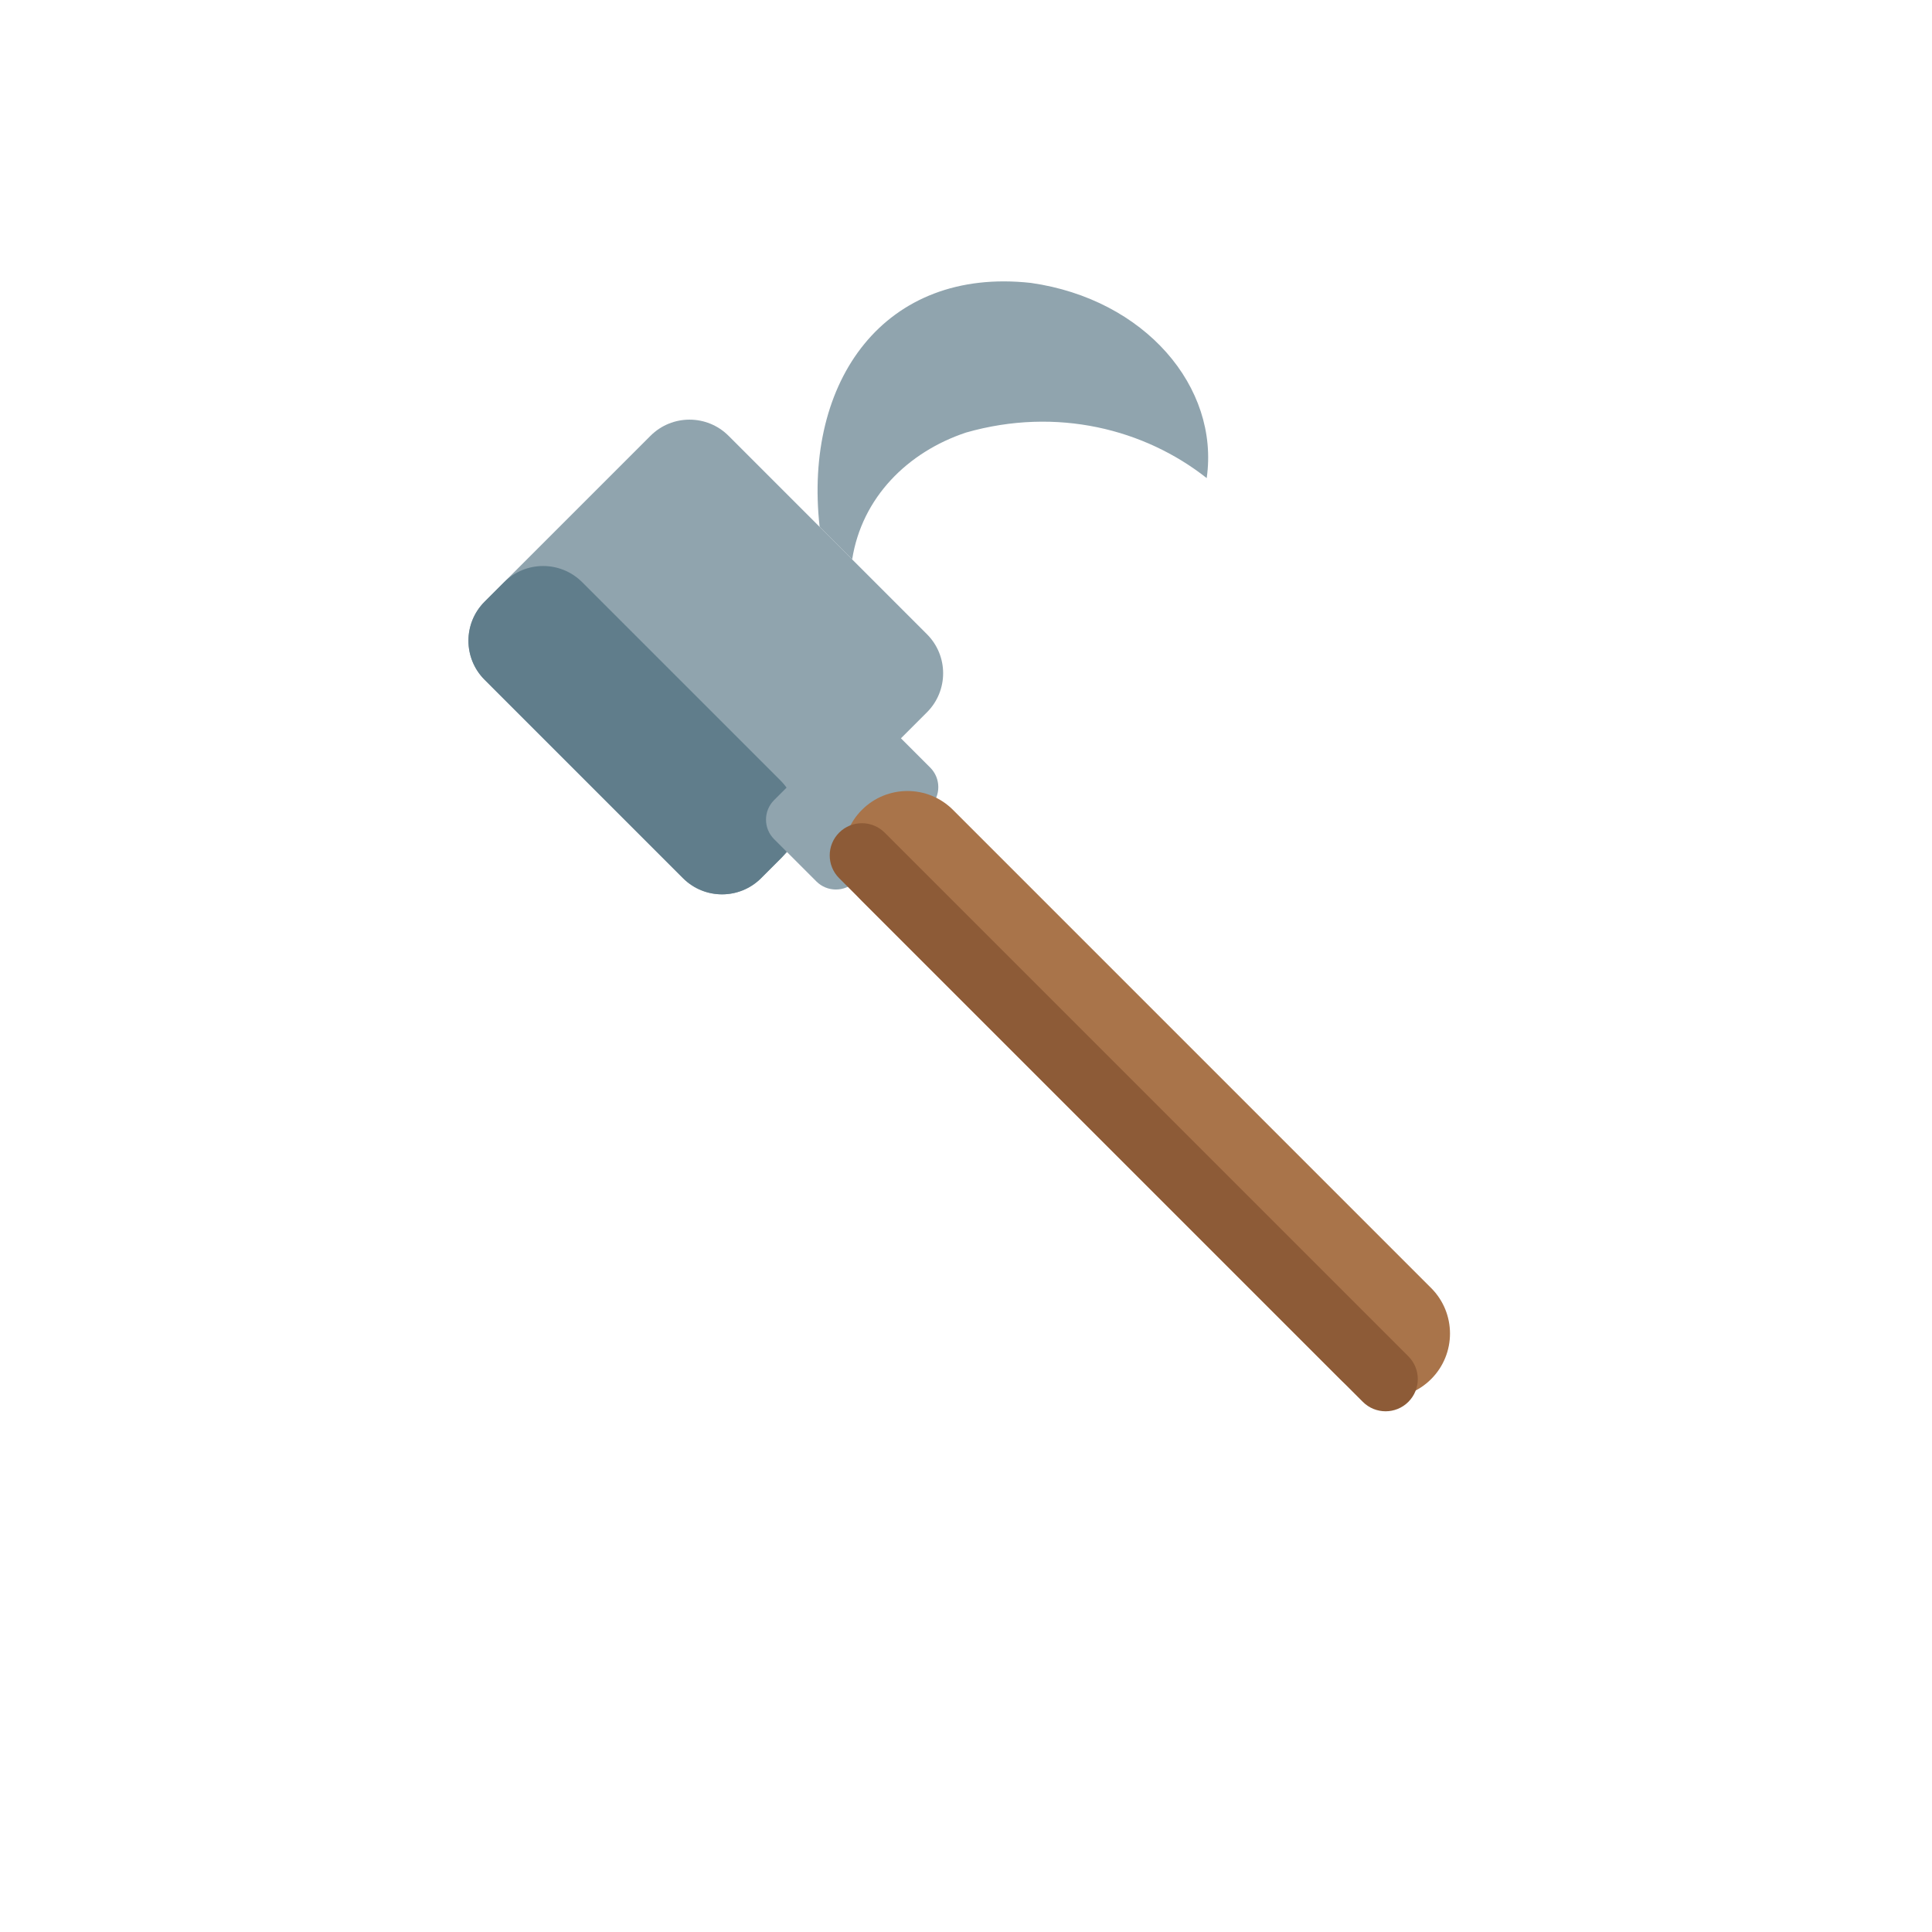
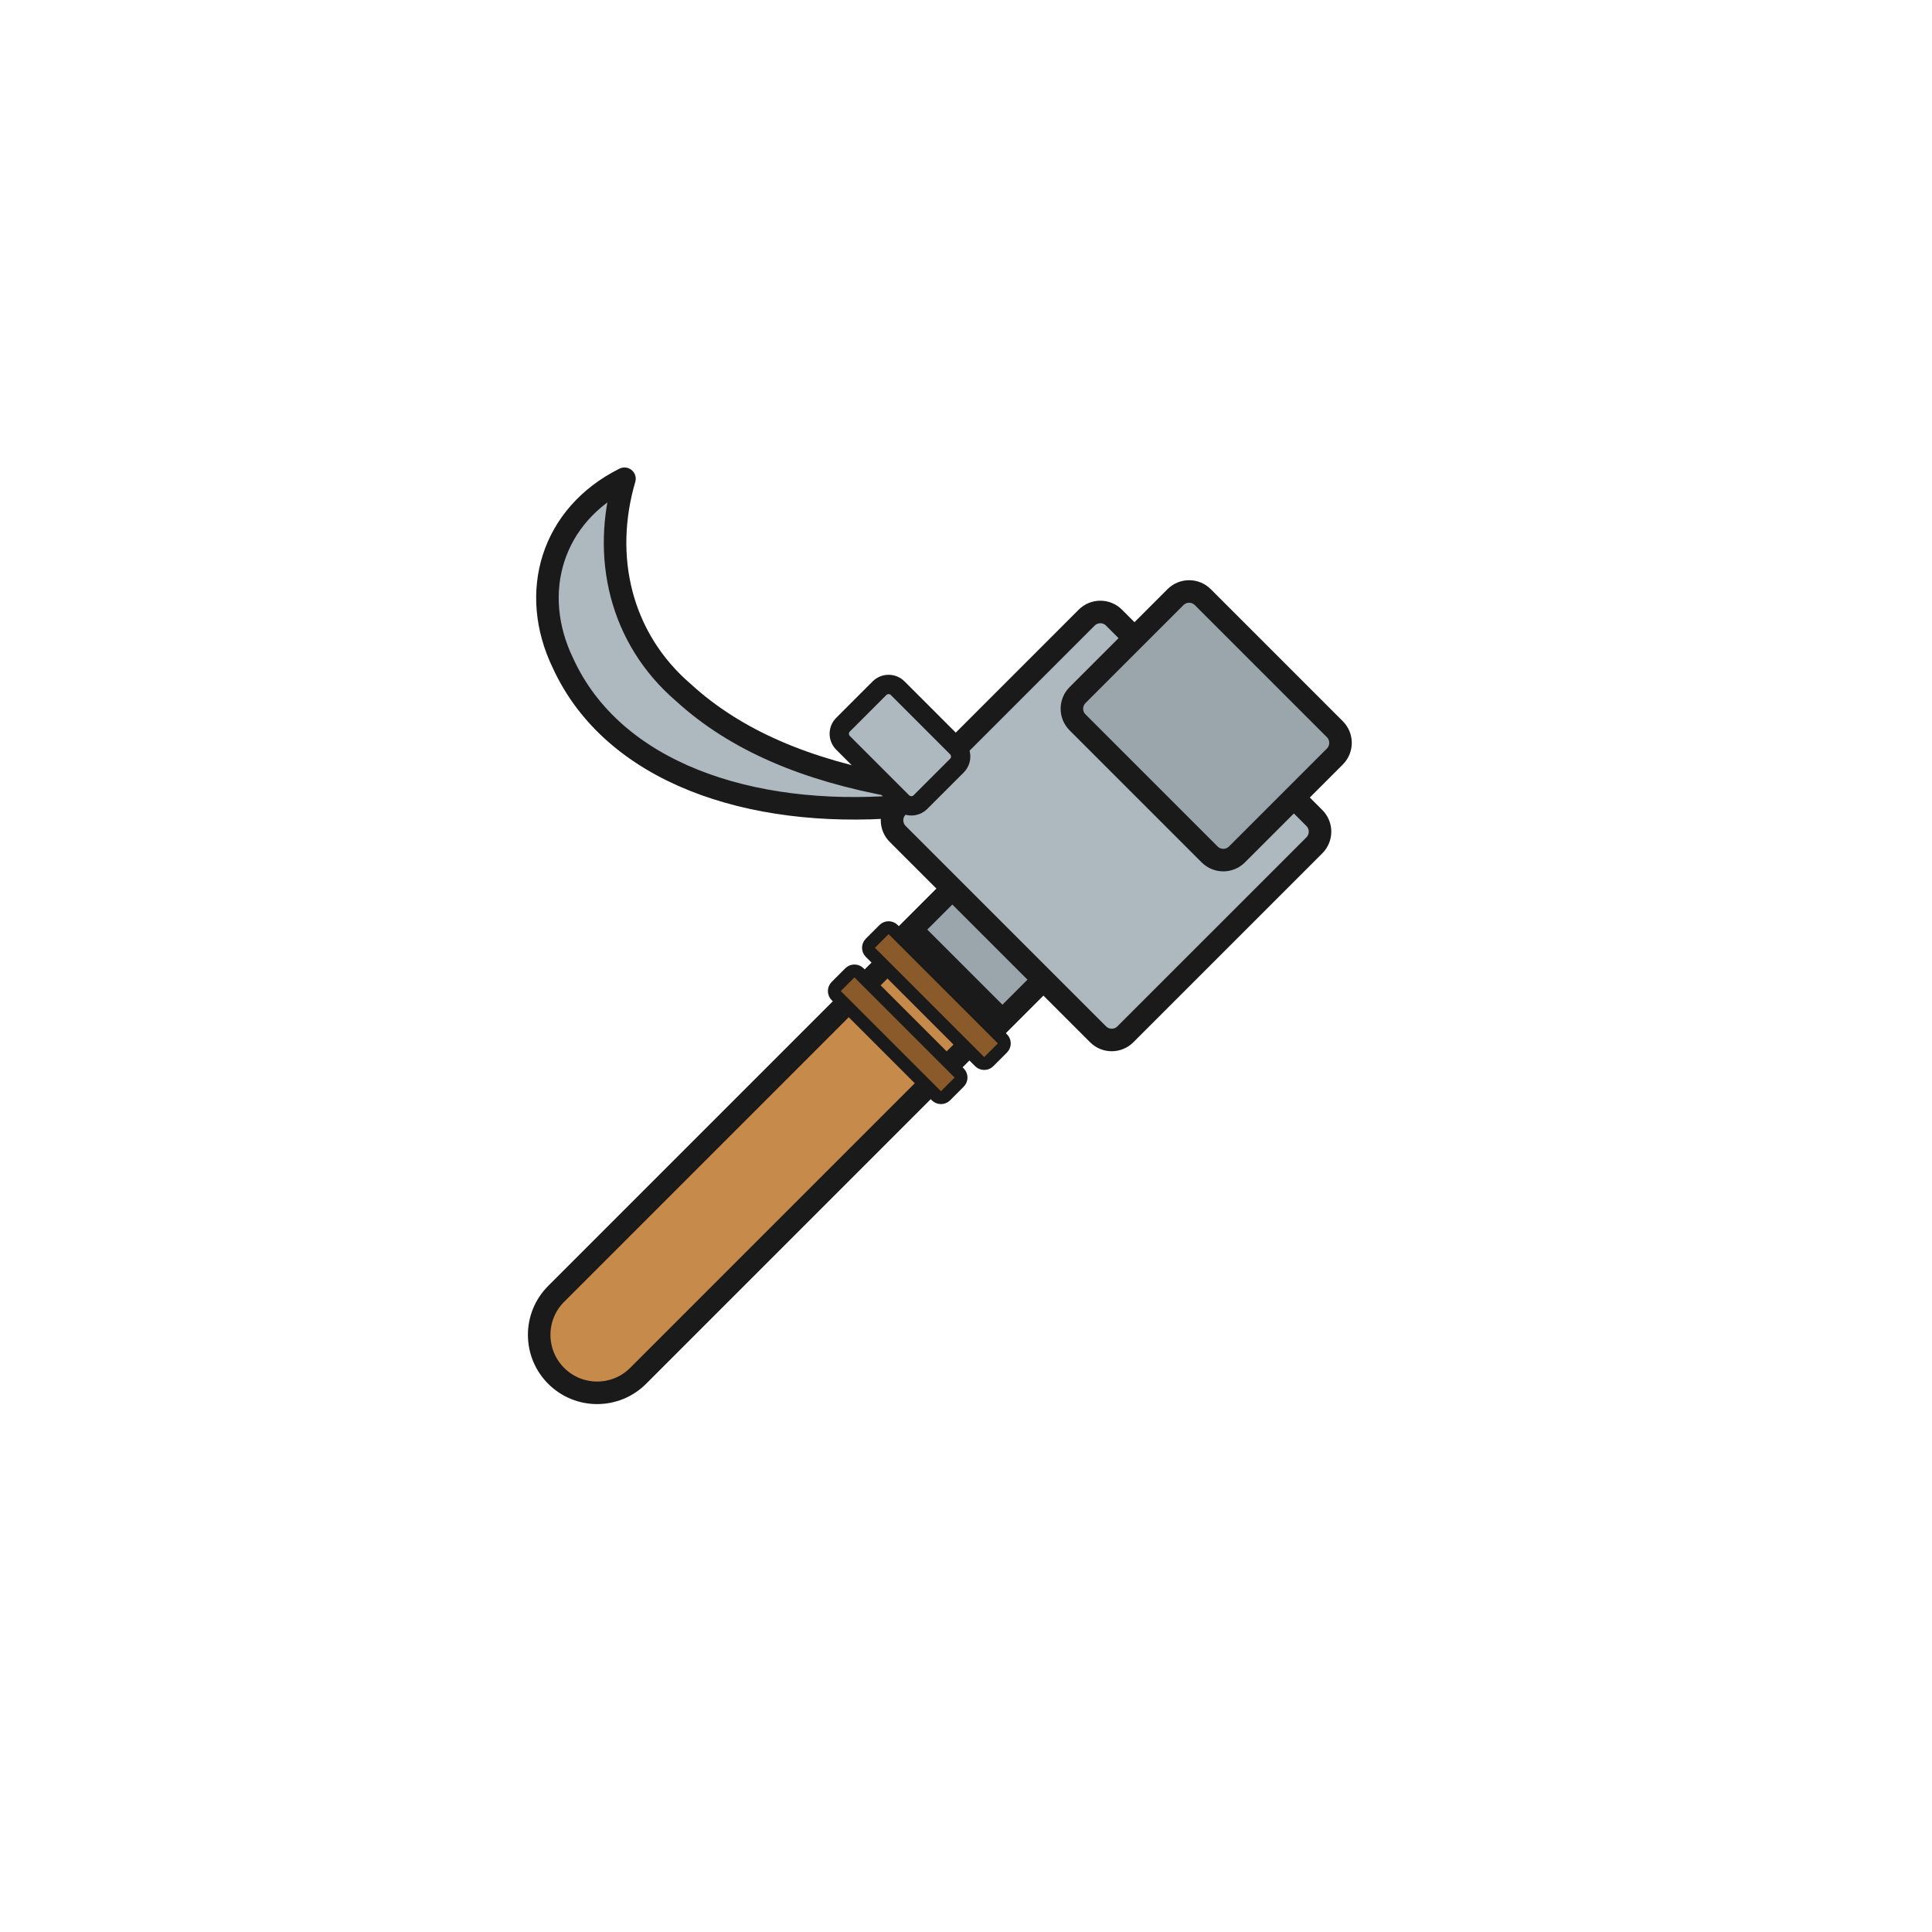
- <svg xmlns="http://www.w3.org/2000/svg" viewBox="-10 -10 420 420">
-   <g transform="rotate(45 200 200)">
-     <path d="M 110 155 C 85 135 80 105 105 85 C 125 70 150 72 162 88 C 145 90 128 100 118 118 C 112 130 112 144 120 155 Z" fill="#90A4AE" />
-     <rect x="70" y="155" width="85" height="75" rx="12" fill="#90A4AE" />
-     <rect x="70" y="200" width="85" height="30" rx="12" fill="#607D8B" />
-     <rect x="145" y="175" width="25" height="35" rx="6" fill="#90A4AE" />
-     <rect x="160" y="178" width="175" height="28" rx="14" fill="#A9744A" />
-     <rect x="160" y="192" width="175" height="14" rx="7" fill="#8D5B37" />
+ <svg xmlns="http://www.w3.org/2000/svg" viewBox="-100 -100 600 600">
+   <g transform="rotate(-45 200 200)">
+     <rect x="20" y="182" width="180" height="36" rx="18" fill="#C68A4A" stroke="#1a1a1a" stroke-width="7" />
+     <rect x="165" y="176" width="10" height="48" rx="2" fill="#8a5a2b" stroke="#1a1a1a" stroke-width="4" />
+     <rect x="182" y="174" width="10" height="52" rx="2" fill="#8a5a2b" stroke="#1a1a1a" stroke-width="4" />
+     <path d="M 220 150 C 185 120 165 80 178 45 C 186 22 208 10 232 18 C 210 30 196 52 198 78 C 199 100 208 122 224 145 Z" fill="#AEB8BF" stroke="#1a1a1a" stroke-width="7" stroke-linejoin="round" />
+     <rect x="196" y="180" width="26" height="40" fill="#9AA5AC" stroke="#1a1a1a" stroke-width="7" />
+     <rect x="214" y="150" width="95" height="100" rx="6" fill="#AEB8BF" stroke="#1a1a1a" stroke-width="7" />
+     <rect x="222" y="120" width="24" height="34" rx="4" fill="#AEB8BF" stroke="#1a1a1a" stroke-width="6" />
+     <rect x="278" y="165" width="55" height="70" rx="6" fill="#9AA5AC" stroke="#1a1a1a" stroke-width="7" />
  </g>
</svg>
